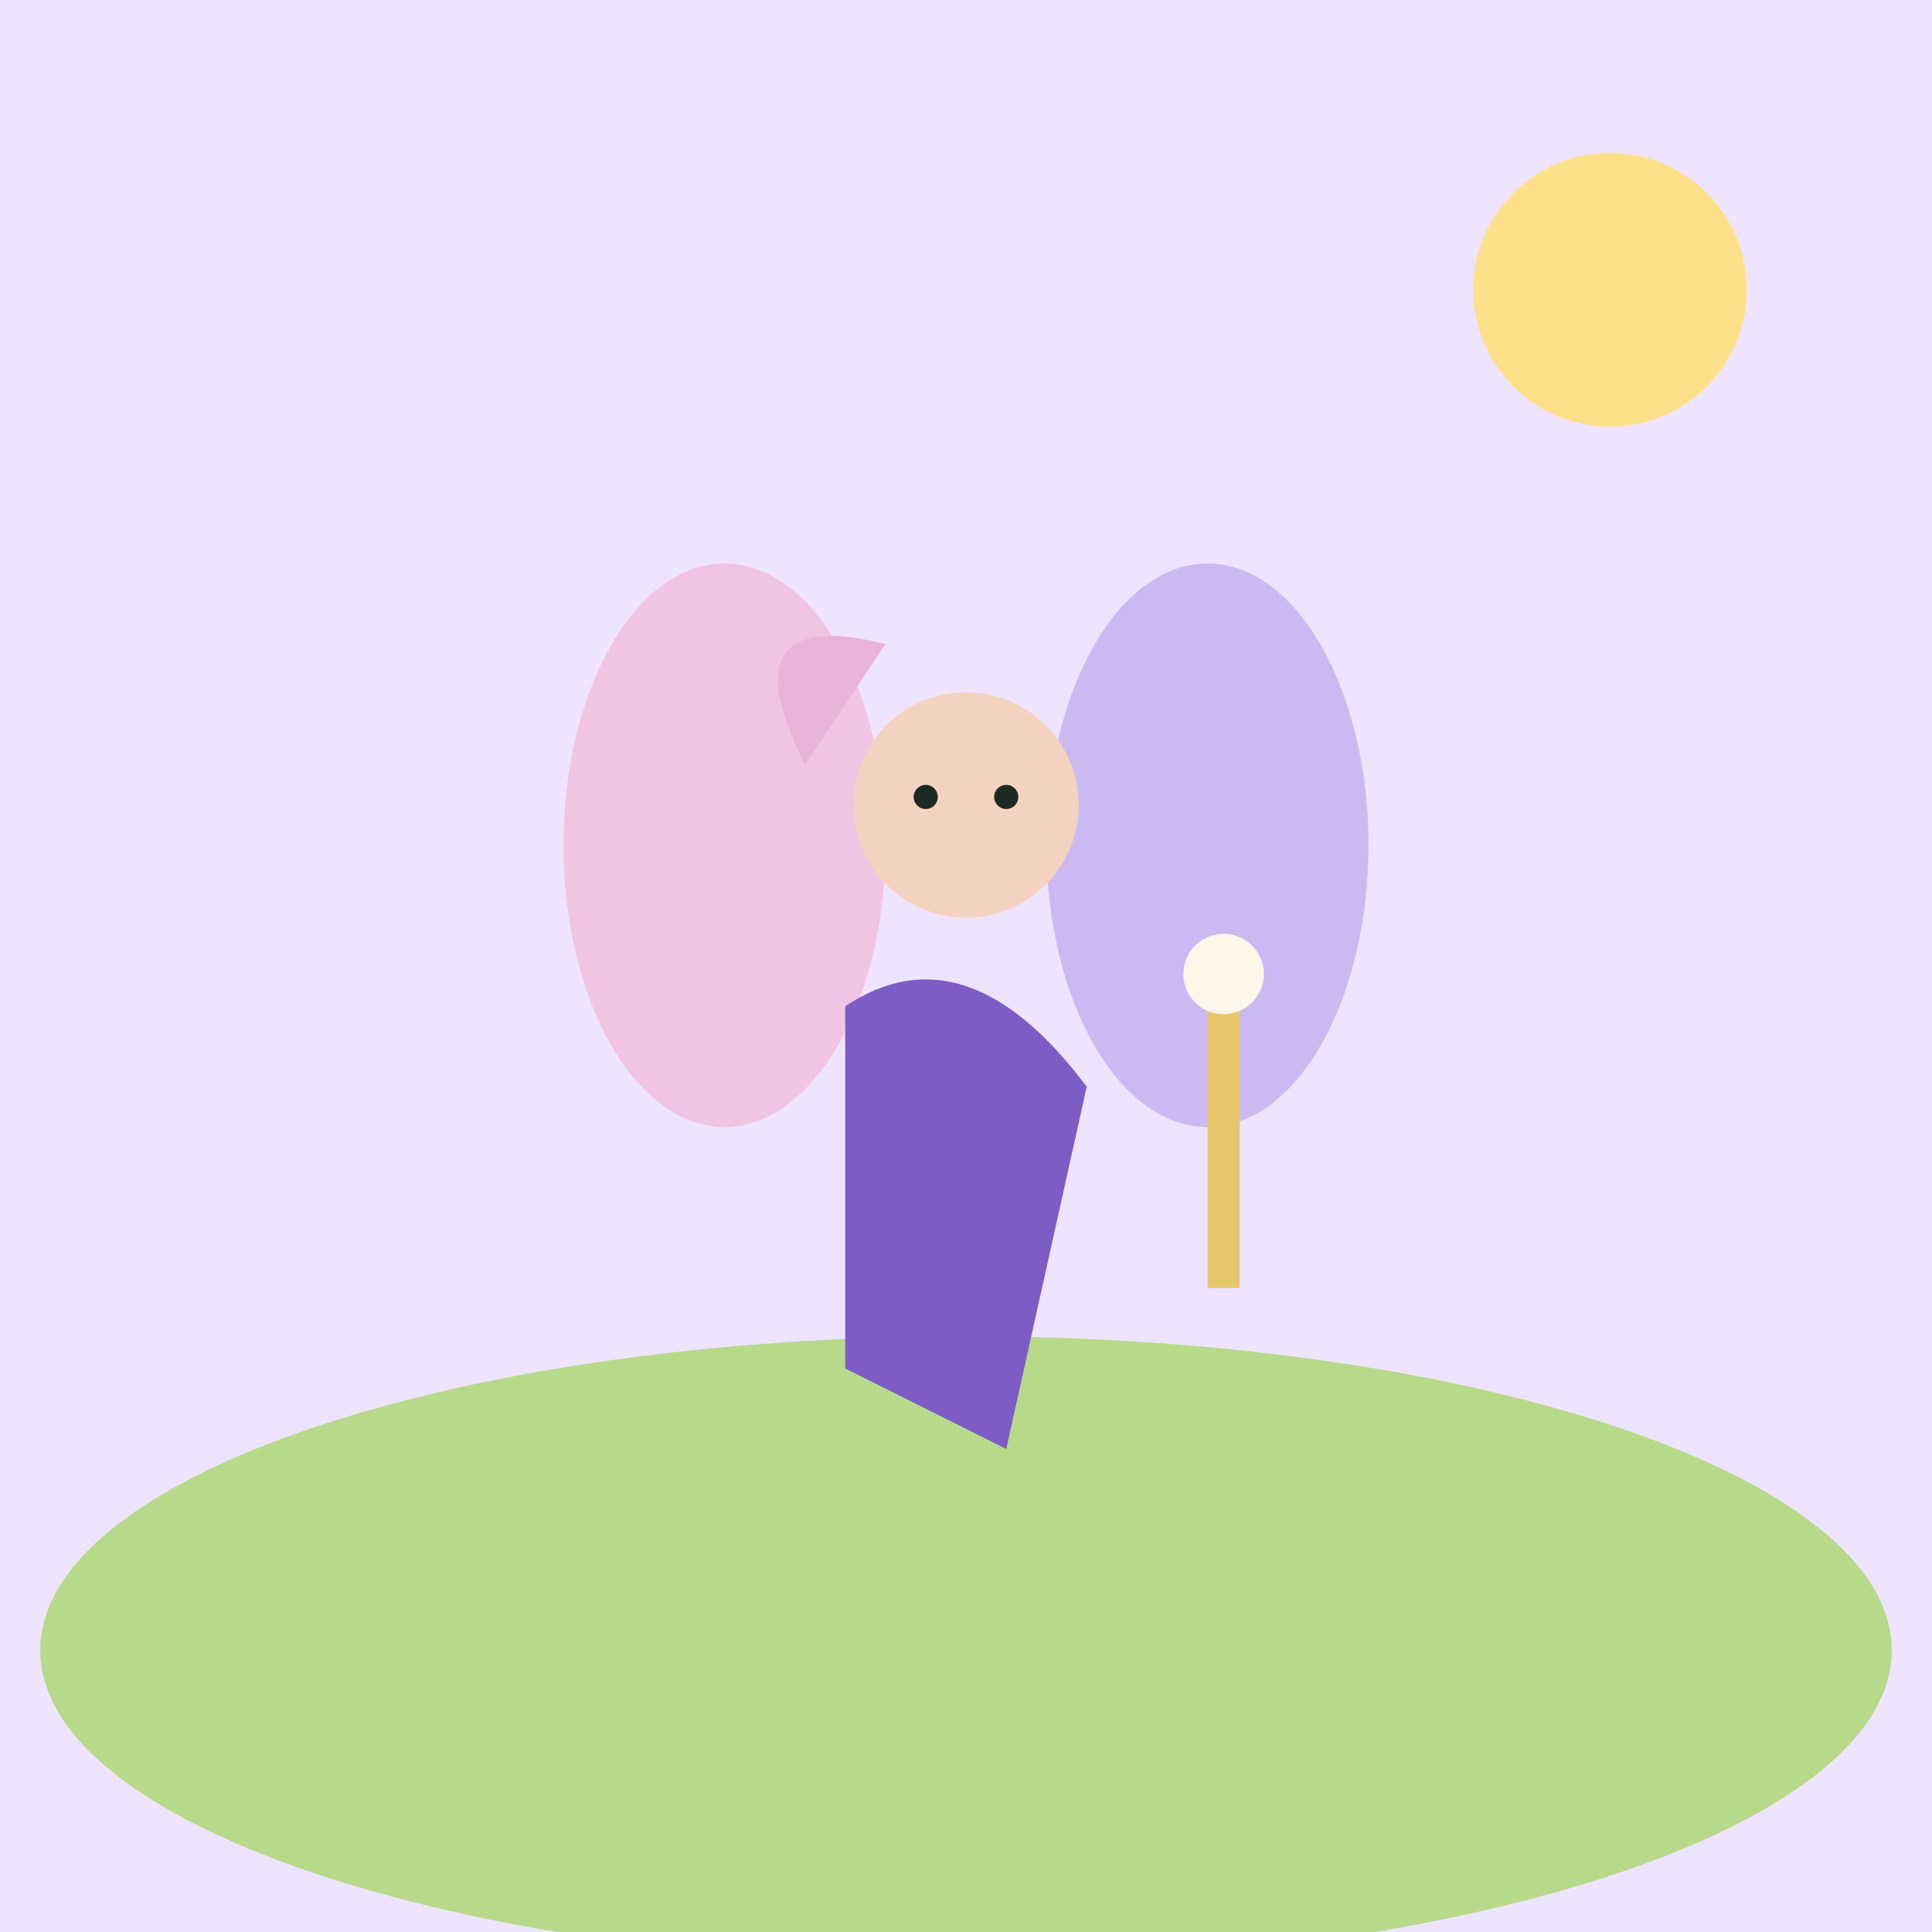
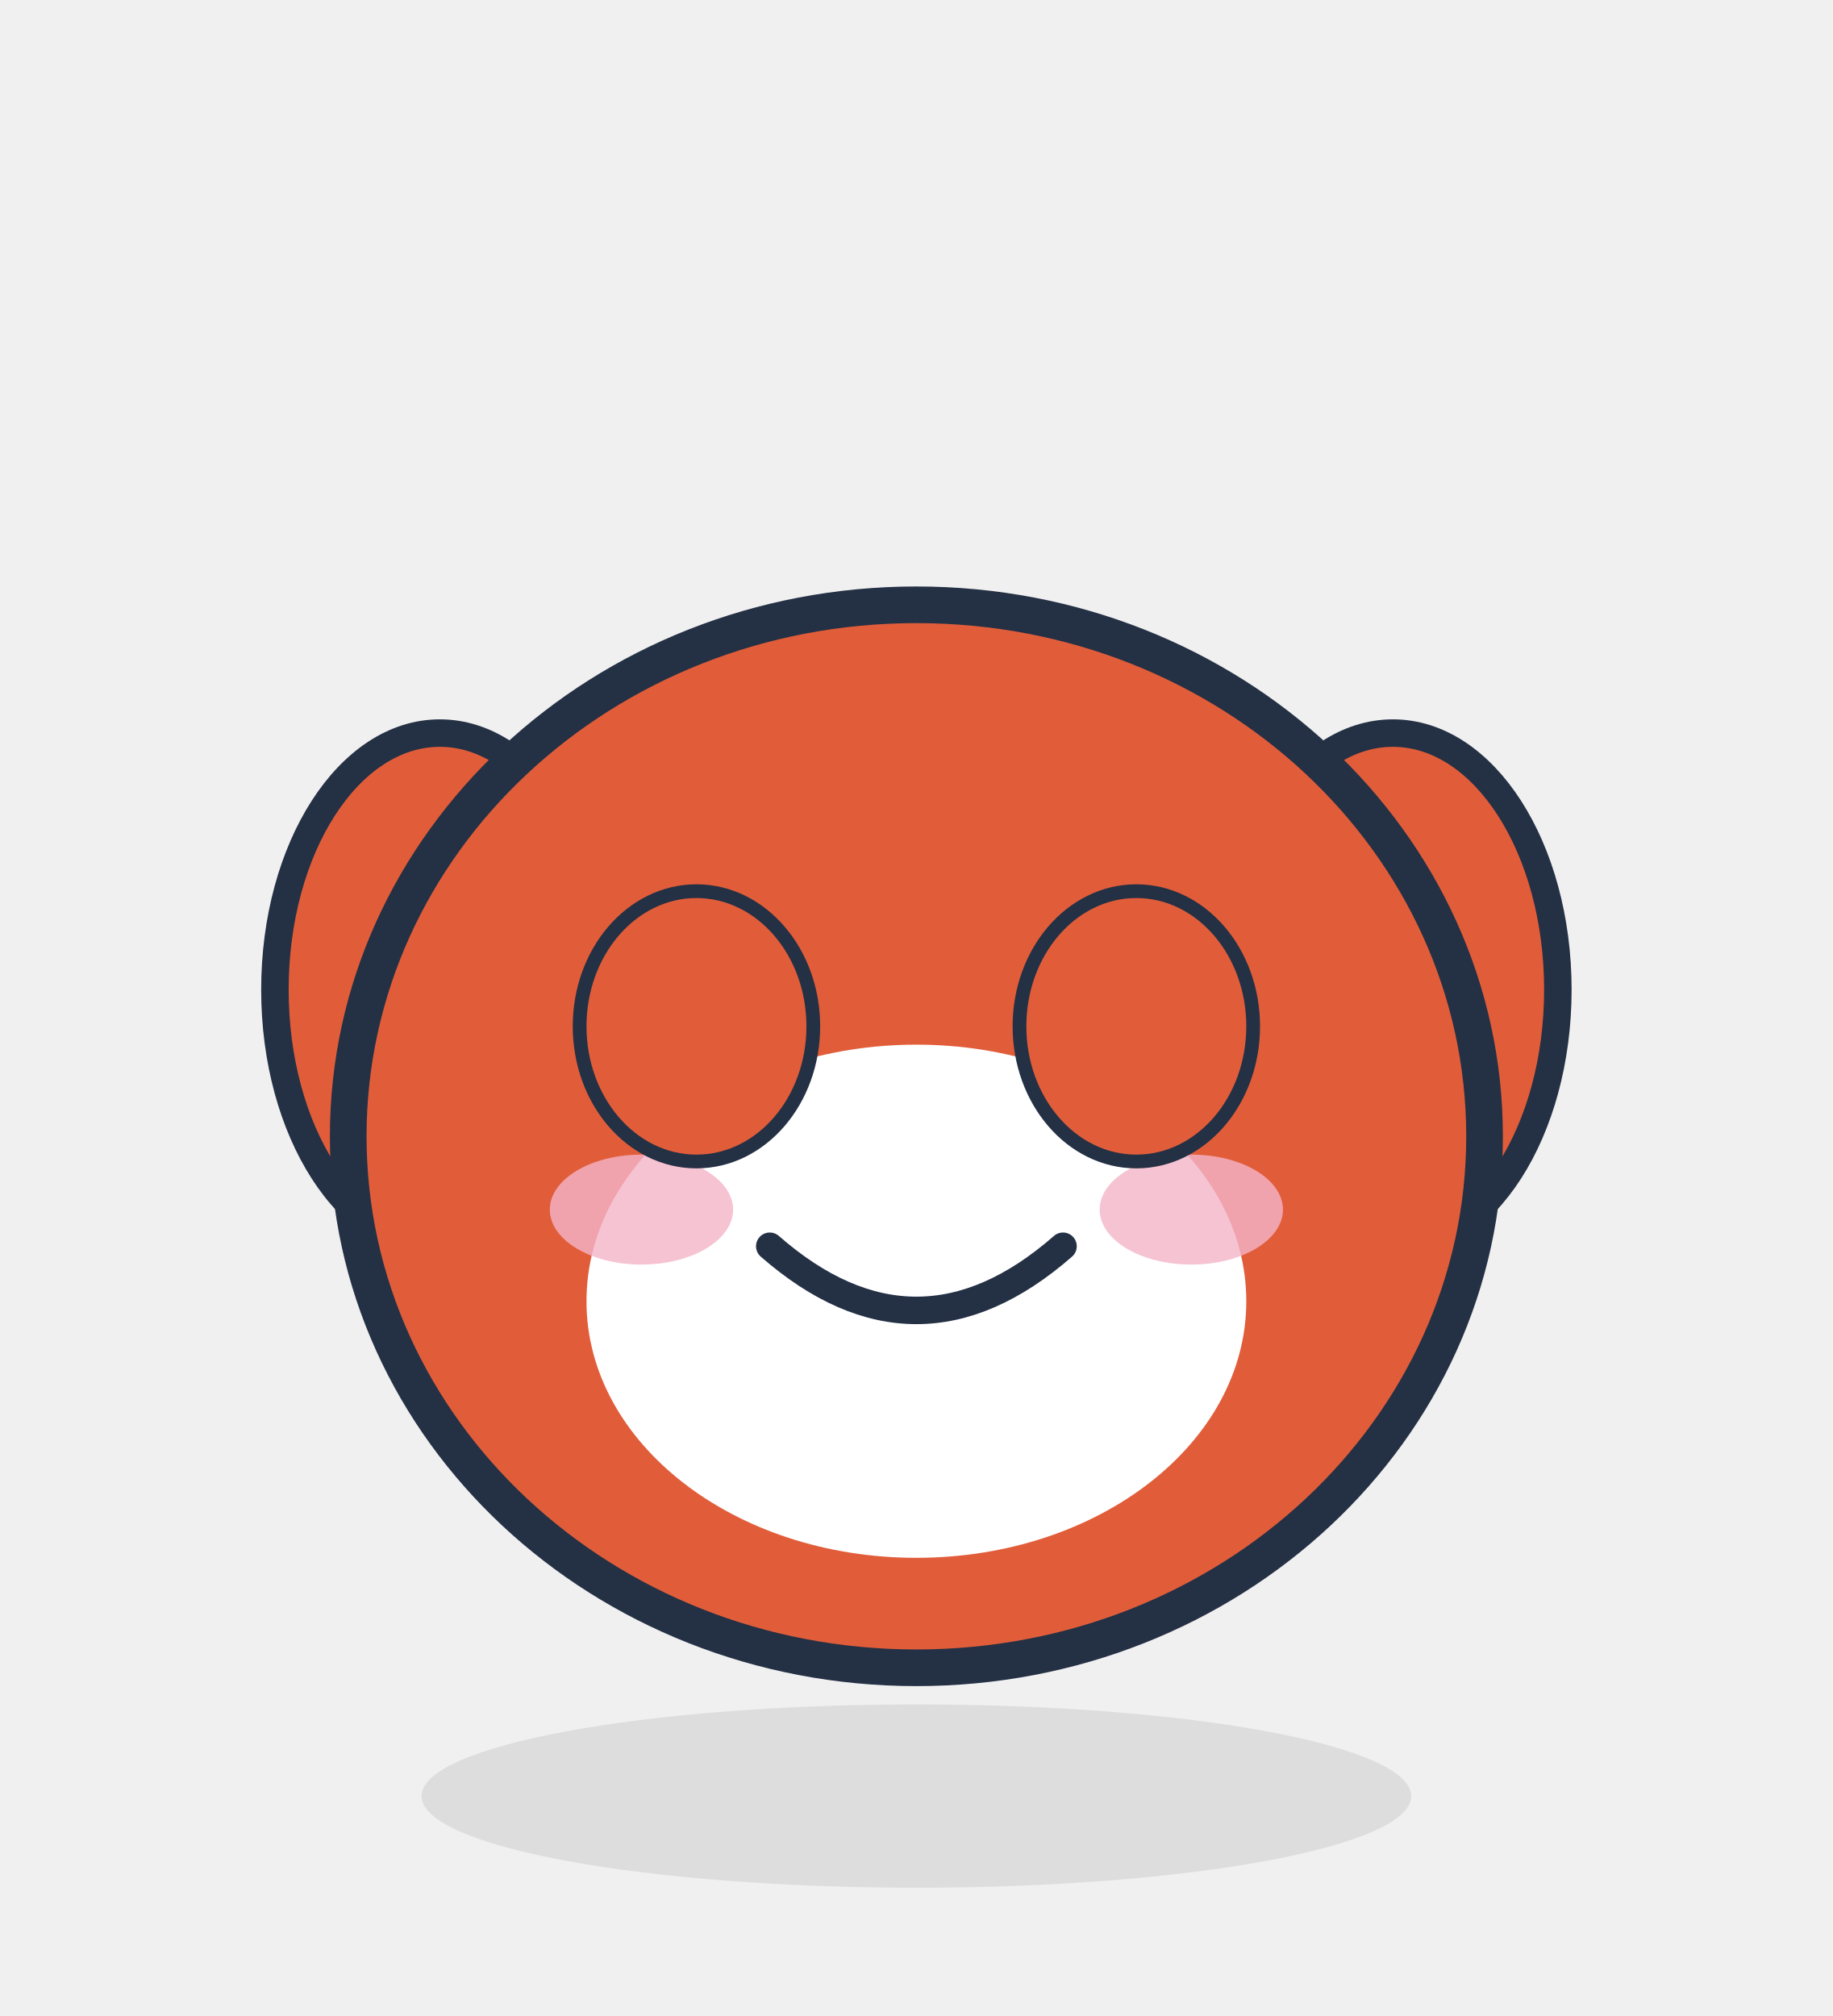
- <svg xmlns="http://www.w3.org/2000/svg" viewBox="0 0 480 480" role="img">
-   <rect width="480" height="480" fill="#efe4ff" />
-   <circle cx="400" cy="72" r="34" fill="#ffe08a" />
-   <ellipse cx="240" cy="410" rx="230" ry="78" fill="#b7d98a" />
-   <ellipse cx="180" cy="210" rx="40" ry="70" fill="#f2c1e0" opacity="0.9" />
-   <ellipse cx="300" cy="210" rx="40" ry="70" fill="#c7b6f0" opacity="0.9" />
-   <circle cx="240" cy="200" r="28" fill="#f3d2bf" />
-   <path d="M210 250 Q240 230 270 270 L250 360 L210 340 Z" fill="#7d5cc6" />
-   <circle cx="230" cy="198" r="3" fill="#1d2a24" />
-   <circle cx="250" cy="198" r="3" fill="#1d2a24" />
-   <path d="M200 190 Q180 150 220 160" fill="#e7b3d8" />
-   <rect x="300" y="250" width="8" height="70" fill="#e7c56a" />
-   <circle cx="304" cy="242" r="10" fill="#fff6ea" />
+ <svg xmlns="http://www.w3.org/2000/svg" viewBox="0 0 200 220" role="img">
+   <style>.hop{transform-box:fill-box;transform-origin:50% 88%;animation:hop 1.7s ease-in-out 0.72s infinite;}.lid{transform-box:fill-box;transform-origin:center;animation:blink 3.5s ease-in-out 0.92s infinite;}@keyframes hop{0%,100%{transform:translateY(0)}50%{transform:translateY(-11px)}}@keyframes blink{0%,86%,100%{transform:scaleY(0.05)}93%{transform:scaleY(1)}}@media (prefers-reduced-motion:reduce){.hop,.lid{animation:none}.lid{opacity:0}}</style>
+   <g class="hop">
+     <ellipse cx="100" cy="196" rx="54" ry="10" fill="#000" opacity="0.08" />
+     <ellipse cx="48" cy="108" rx="18" ry="28" fill="#e15d3a" stroke="#243044" stroke-width="3" />
+     <ellipse cx="152" cy="108" rx="18" ry="28" fill="#e15d3a" stroke="#243044" stroke-width="3" />
+     <ellipse cx="100" cy="124" rx="62" ry="58" fill="#e15d3a" stroke="#243044" stroke-width="4" />
+     <ellipse cx="100" cy="142" rx="36" ry="28" fill="#fff" />
+     <ellipse cx="70" cy="132" rx="10" ry="6" fill="#f4b4c8" opacity="0.8" />
+     <ellipse cx="130" cy="132" rx="10" ry="6" fill="#f4b4c8" opacity="0.8" />
+     <ellipse cx="76" cy="112" rx="12" ry="14" fill="#fff" stroke="#243044" stroke-width="3" />
+     <circle cx="77" cy="113" r="5.5" fill="#243044" />
+     <circle cx="79" cy="110" r="2" fill="#fff" />
+     <ellipse class="lid" cx="76" cy="112" rx="12" ry="14" fill="#e15d3a" />
+     <ellipse cx="124" cy="112" rx="12" ry="14" fill="#fff" stroke="#243044" stroke-width="3" />
+     <circle cx="125" cy="113" r="5.5" fill="#243044" />
+     <circle cx="127" cy="110" r="2" fill="#fff" />
+     <ellipse class="lid" cx="124" cy="112" rx="12" ry="14" fill="#e15d3a" />
+     <path d="M84 136 Q100 150 116 136" fill="none" stroke="#243044" stroke-width="3" stroke-linecap="round" />
+   </g>
</svg>
